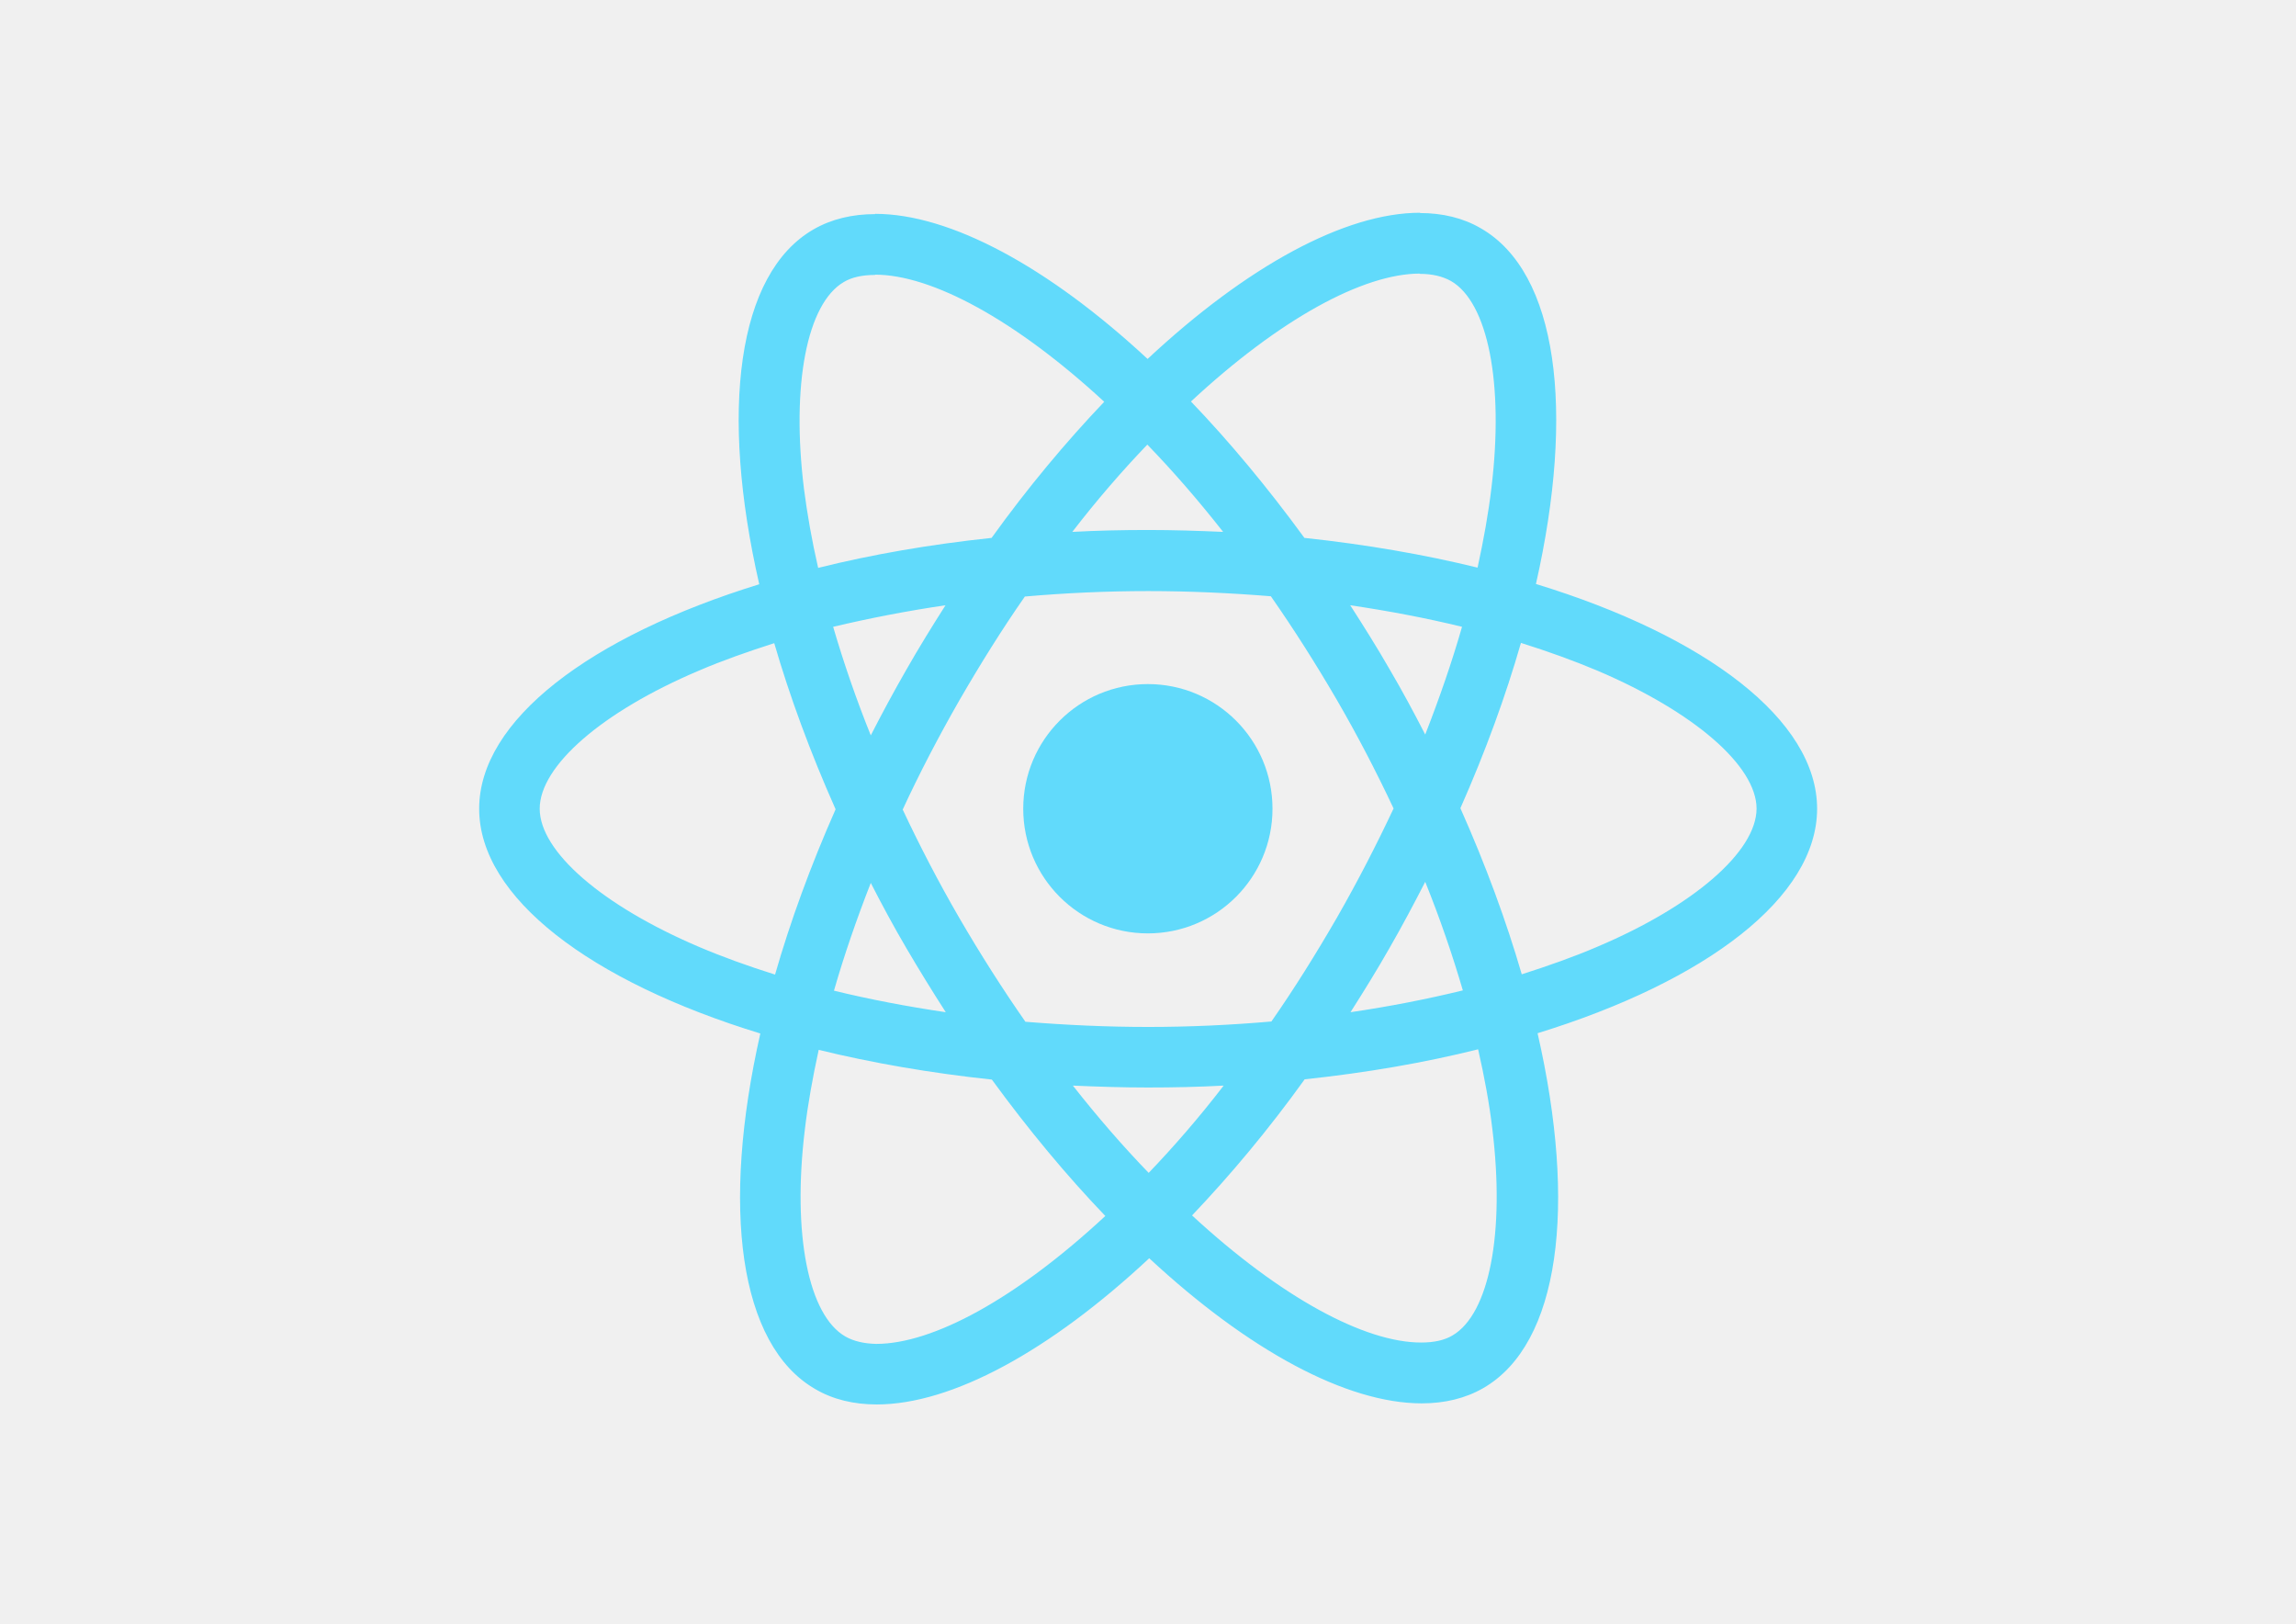
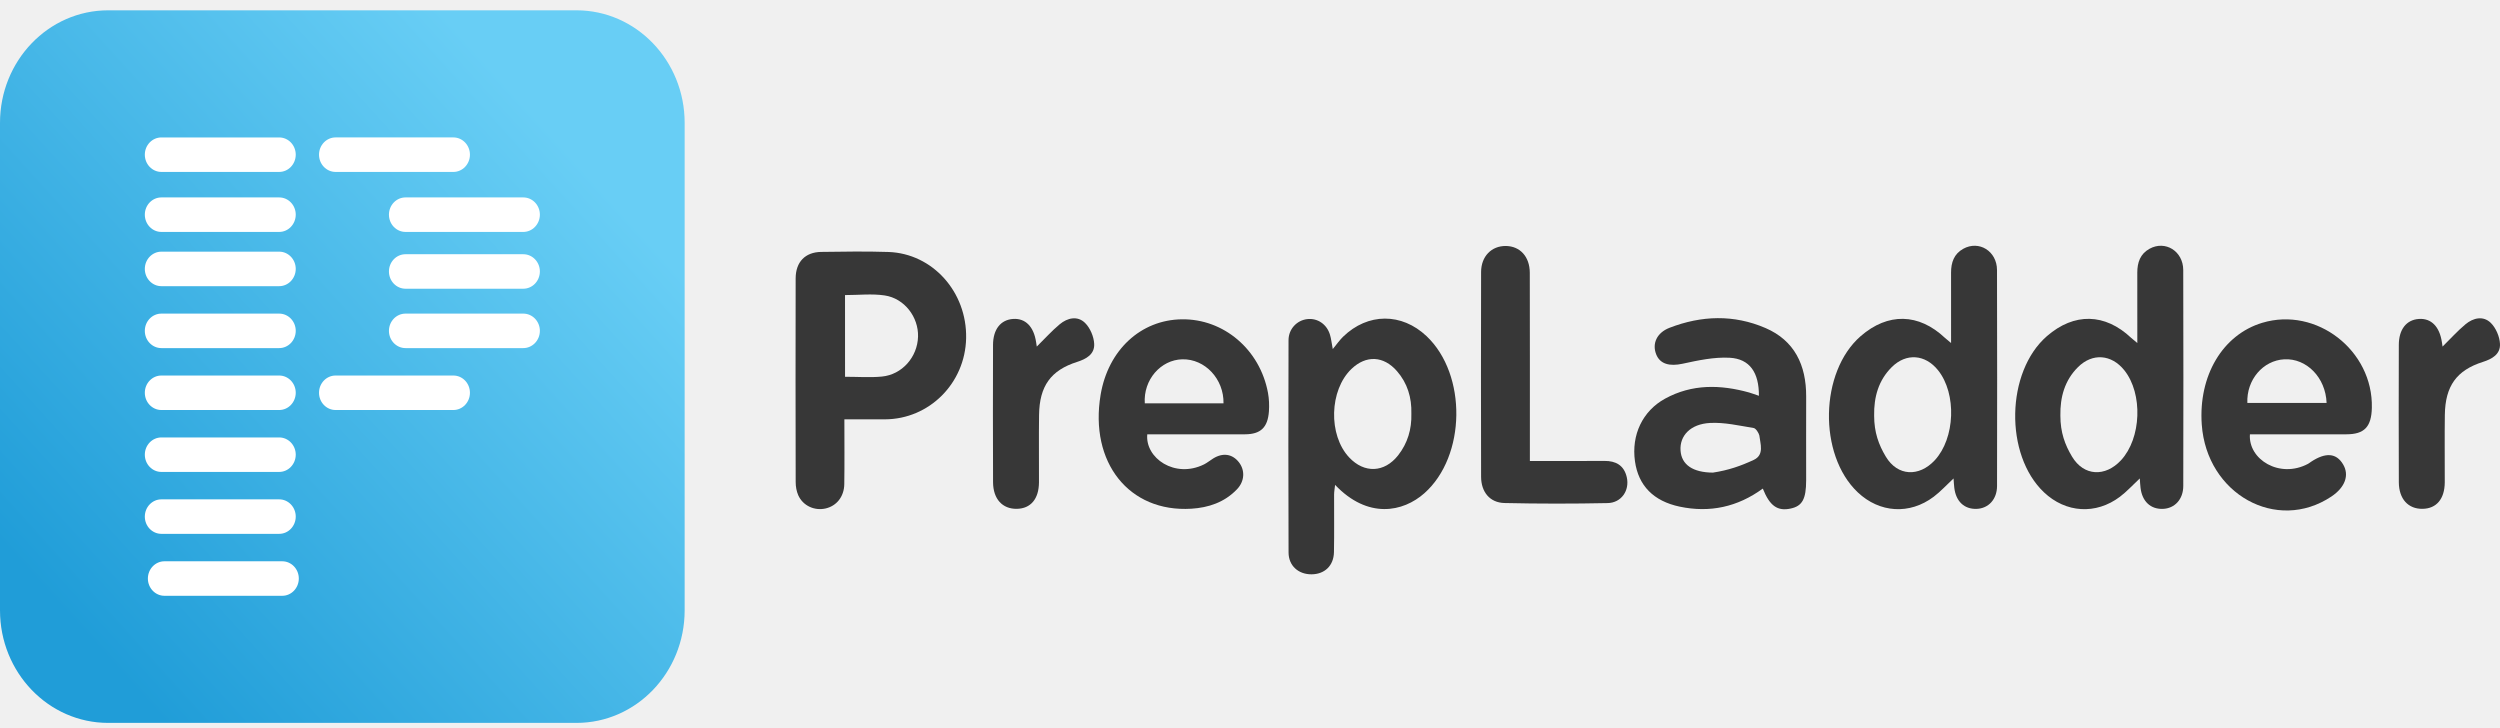
- <svg xmlns="http://www.w3.org/2000/svg" viewBox="0 0 841.9 595.3">
-   <g fill="#61DAFB">
-     <path d="M666.3 296.5c0-32.5-40.7-63.3-103.1-82.4 14.4-63.6 8-114.2-20.2-130.4-6.5-3.8-14.1-5.6-22.4-5.6v22.3c4.6 0 8.3.9 11.4 2.6 13.6 7.8 19.5 37.5 14.9 75.7-1.1 9.4-2.9 19.3-5.1 29.4-19.6-4.8-41-8.5-63.5-10.9-13.5-18.5-27.5-35.3-41.6-50 32.6-30.3 63.2-46.9 84-46.9V78c-27.5 0-63.5 19.6-99.9 53.6-36.4-33.8-72.4-53.2-99.9-53.2v22.3c20.7 0 51.4 16.5 84 46.6-14 14.7-28 31.4-41.3 49.9-22.6 2.4-44 6.1-63.6 11-2.3-10-4-19.7-5.2-29-4.7-38.2 1.1-67.9 14.6-75.8 3-1.8 6.9-2.6 11.5-2.6V78.5c-8.4 0-16 1.8-22.6 5.6-28.1 16.2-34.4 66.7-19.9 130.1-62.2 19.2-102.7 49.9-102.7 82.3 0 32.5 40.7 63.3 103.1 82.4-14.4 63.6-8 114.2 20.2 130.4 6.5 3.8 14.1 5.6 22.5 5.6 27.5 0 63.5-19.6 99.9-53.6 36.4 33.8 72.4 53.2 99.9 53.2 8.4 0 16-1.8 22.6-5.6 28.1-16.2 34.4-66.7 19.9-130.1 62-19.1 102.5-49.9 102.5-82.3zm-130.2-66.7c-3.7 12.9-8.3 26.2-13.5 39.5-4.1-8-8.4-16-13.1-24-4.6-8-9.5-15.8-14.4-23.4 14.2 2.1 27.9 4.7 41 7.9zm-45.8 106.5c-7.8 13.5-15.8 26.3-24.1 38.2-14.9 1.3-30 2-45.2 2-15.1 0-30.2-.7-45-1.9-8.3-11.9-16.4-24.6-24.2-38-7.6-13.1-14.5-26.4-20.8-39.8 6.2-13.4 13.2-26.8 20.7-39.9 7.8-13.5 15.8-26.3 24.1-38.2 14.9-1.3 30-2 45.2-2 15.1 0 30.2.7 45 1.9 8.3 11.9 16.4 24.6 24.2 38 7.6 13.1 14.5 26.4 20.8 39.8-6.3 13.4-13.2 26.8-20.7 39.9zm32.3-13c5.4 13.4 10 26.8 13.8 39.8-13.1 3.2-26.9 5.9-41.2 8 4.9-7.7 9.8-15.6 14.4-23.7 4.6-8 8.9-16.1 13-24.1zM421.2 430c-9.3-9.6-18.6-20.3-27.8-32 9 .4 18.2.7 27.5.7 9.4 0 18.7-.2 27.8-.7-9 11.7-18.3 22.4-27.5 32zm-74.4-58.9c-14.2-2.1-27.9-4.7-41-7.9 3.7-12.9 8.3-26.2 13.5-39.5 4.1 8 8.4 16 13.1 24 4.7 8 9.5 15.8 14.4 23.4zM420.7 163c9.3 9.6 18.6 20.3 27.8 32-9-.4-18.2-.7-27.5-.7-9.4 0-18.7.2-27.8.7 9-11.7 18.3-22.4 27.5-32zm-74 58.9c-4.9 7.7-9.8 15.6-14.4 23.7-4.6 8-8.9 16-13 24-5.4-13.4-10-26.8-13.8-39.8 13.1-3.1 26.9-5.8 41.2-7.9zm-90.5 125.2c-35.4-15.1-58.3-34.9-58.3-50.6 0-15.7 22.9-35.6 58.3-50.6 8.6-3.7 18-7 27.7-10.1 5.7 19.6 13.2 40 22.5 60.9-9.2 20.8-16.6 41.1-22.2 60.6-9.9-3.1-19.3-6.5-28-10.2zM310 490c-13.6-7.8-19.5-37.5-14.9-75.7 1.1-9.4 2.9-19.3 5.1-29.4 19.6 4.8 41 8.5 63.5 10.9 13.5 18.5 27.5 35.3 41.6 50-32.6 30.3-63.2 46.9-84 46.9-4.5-.1-8.3-1-11.3-2.7zm237.2-76.2c4.7 38.2-1.1 67.9-14.6 75.8-3 1.8-6.9 2.6-11.5 2.6-20.7 0-51.4-16.5-84-46.6 14-14.7 28-31.4 41.3-49.9 22.6-2.4 44-6.1 63.6-11 2.3 10.1 4.1 19.8 5.2 29.1zm38.5-66.7c-8.6 3.7-18 7-27.7 10.1-5.7-19.6-13.2-40-22.5-60.9 9.2-20.8 16.6-41.1 22.2-60.6 9.9 3.1 19.3 6.5 28.1 10.2 35.4 15.1 58.3 34.9 58.3 50.6-.1 15.7-23 35.6-58.4 50.6zM320.8 78.4z" />
-     <circle cx="420.9" cy="296.5" r="45.7" />
-     <path d="M520.5 78.1z" />
-   </g>
+ <svg xmlns="http://www.w3.org/2000/svg" width="158" height="46" viewBox="0 0 158 46" fill="none">
+   <path d="M53.365 26.5C53.365 27.932 53.379 29.267 53.359 30.603C53.346 31.393 52.866 31.98 52.173 32.136C51.473 32.293 50.749 31.965 50.451 31.303C50.339 31.051 50.287 30.747 50.287 30.469C50.278 26.177 50.274 21.887 50.285 17.596C50.287 16.555 50.891 15.934 51.9 15.921C53.317 15.902 54.734 15.877 56.149 15.925C58.944 16.021 61.119 18.459 61.059 21.372C61.002 24.22 58.73 26.492 55.931 26.502C55.122 26.502 54.312 26.5 53.365 26.5ZM53.407 23.812C54.227 23.812 54.987 23.87 55.733 23.799C57.014 23.677 57.983 22.566 58.02 21.278C58.057 20.045 57.167 18.859 55.912 18.672C55.105 18.551 54.268 18.649 53.405 18.649C53.407 20.376 53.407 22.049 53.407 23.812Z" fill="#373737" />
+   <path d="M65.525 21.904C66.027 21.41 66.471 20.912 66.975 20.493C67.465 20.085 68.1 19.941 68.575 20.409C68.895 20.722 69.133 21.276 69.153 21.735C69.185 22.391 68.651 22.689 68.076 22.872C66.412 23.4 65.693 24.398 65.669 26.223C65.649 27.642 65.669 29.063 65.663 30.482C65.658 31.532 65.141 32.143 64.265 32.158C63.358 32.174 62.767 31.541 62.761 30.48C62.748 27.588 62.752 24.696 62.759 21.802C62.761 20.812 63.243 20.209 64.03 20.157C64.808 20.105 65.336 20.641 65.482 21.628C65.495 21.72 65.51 21.81 65.525 21.904Z" fill="#373737" />
+   <path d="M123.308 21.68C123.308 20.105 123.312 18.671 123.307 17.236C123.305 16.584 123.495 16.048 124.075 15.725C125.069 15.171 126.207 15.867 126.211 17.067C126.226 21.616 126.22 26.167 126.213 30.717C126.211 31.557 125.67 32.136 124.921 32.161C124.147 32.188 123.615 31.69 123.512 30.834C123.49 30.653 123.482 30.469 123.464 30.238C123.026 30.645 122.647 31.065 122.209 31.395C120.687 32.543 118.786 32.418 117.408 31.113C114.904 28.74 115.004 23.499 117.594 21.245C119.318 19.747 121.263 19.79 122.924 21.357C123.011 21.435 123.103 21.507 123.308 21.68ZM118.446 26.271C118.381 26.296 118.509 26.244 118.446 26.271C118.446 27.333 118.736 28.113 119.183 28.859C119.931 30.107 121.289 30.149 122.274 29.092C123.567 27.702 123.672 24.881 122.486 23.401C121.677 22.391 120.478 22.295 119.564 23.197C118.723 24.029 118.424 25.091 118.446 26.271Z" fill="#373737" />
+   <path d="M135.079 21.68C135.079 20.105 135.082 18.671 135.077 17.236C135.075 16.584 135.265 16.048 135.845 15.725C136.839 15.171 137.977 15.867 137.981 17.067C137.996 21.616 137.99 26.167 137.983 30.717C137.981 31.557 137.44 32.136 136.692 32.161C135.918 32.188 135.385 31.69 135.282 30.834C135.26 30.653 135.252 30.469 135.234 30.238C134.796 30.645 134.417 31.065 133.98 31.395C132.457 32.543 130.556 32.418 129.178 31.113C126.675 28.74 126.774 23.499 129.364 21.245C131.088 19.747 133.034 19.79 134.694 21.357C134.781 21.435 134.874 21.507 135.079 21.68ZM130.216 26.271C130.152 26.296 130.281 26.244 130.216 26.271C130.216 27.333 130.506 28.113 130.953 28.859C131.702 30.107 133.059 30.149 134.044 29.092C135.337 27.702 135.443 24.881 134.257 23.401C133.447 22.391 132.248 22.295 131.334 23.197C130.493 24.029 130.194 25.091 130.216 26.271Z" fill="#373737" />
+   <path d="M84.231 22.061C84.495 21.741 84.672 21.486 84.888 21.276C86.447 19.765 88.587 19.757 90.161 21.247C92.723 23.674 92.655 28.829 90.024 31.169C88.677 32.367 86.449 32.822 84.378 30.644C84.352 30.892 84.315 31.078 84.315 31.265C84.31 32.476 84.33 33.686 84.306 34.897C84.29 35.756 83.715 36.293 82.884 36.297C82.06 36.3 81.441 35.758 81.437 34.92C81.42 30.446 81.422 25.973 81.435 21.499C81.437 20.797 81.956 20.251 82.605 20.169C83.259 20.086 83.859 20.488 84.057 21.163C84.129 21.403 84.155 21.657 84.231 22.061ZM89.198 26.141C89.226 25.125 88.949 24.214 88.289 23.456C87.441 22.482 86.337 22.435 85.415 23.314C84.012 24.652 83.937 27.492 85.267 28.909C86.222 29.927 87.493 29.88 88.361 28.777C88.96 28.015 89.226 27.125 89.198 26.141Z" fill="#373737" />
+   <path d="M111.163 25.014C111.172 23.549 110.587 22.68 109.317 22.61C108.333 22.556 107.32 22.776 106.343 22.987C105.53 23.164 104.915 23.02 104.669 22.389C104.405 21.71 104.71 21.028 105.515 20.716C107.533 19.936 109.578 19.868 111.581 20.732C113.408 21.52 114.158 23.064 114.15 25.066C114.143 26.829 114.15 28.592 114.149 30.355C114.147 31.542 113.905 31.982 113.171 32.14C112.34 32.32 111.848 31.978 111.409 30.878C109.816 32.043 108.057 32.422 106.156 32.02C104.501 31.67 103.546 30.692 103.33 29.154C103.095 27.494 103.803 25.977 105.236 25.193C106.943 24.26 108.734 24.302 110.546 24.806C110.74 24.864 110.93 24.935 111.163 25.014ZM108.257 29.869C108.281 29.932 108.235 29.805 108.257 29.869C109.227 29.723 110.016 29.448 110.83 29.069C111.523 28.748 111.25 28.048 111.189 27.515C111.152 27.369 110.976 27.073 110.83 27.05C109.916 26.902 108.985 26.681 108.072 26.731C106.829 26.798 106.149 27.542 106.21 28.471C106.269 29.371 106.99 29.863 108.257 29.869Z" fill="#373737" />
+   <path d="M72.508 27.448C72.361 28.946 74.252 30.263 76.098 29.348C76.301 29.246 76.48 29.094 76.676 28.974C77.288 28.596 77.886 28.686 78.298 29.213C78.694 29.721 78.668 30.413 78.174 30.926C77.386 31.749 76.377 32.084 75.292 32.151C71.357 32.393 68.845 29.23 69.558 24.956C70.029 22.131 72.089 20.214 74.69 20.18C77.338 20.143 79.629 22.089 80.136 24.825C80.207 25.208 80.223 25.611 80.196 26C80.122 27.021 79.669 27.444 78.686 27.448C76.641 27.45 74.596 27.448 72.508 27.448ZM77.326 25.492C77.354 23.948 76.151 22.677 74.725 22.708C73.349 22.739 72.251 24.014 72.351 25.492C74.01 25.492 75.669 25.492 77.326 25.492Z" fill="#373737" />
+   <path d="M142.195 27.448C142.079 29.03 144.067 30.272 145.87 29.313C145.937 29.276 145.996 29.226 146.06 29.184C146.984 28.575 147.657 28.628 148.083 29.348C148.492 30.032 148.209 30.805 147.339 31.384C143.882 33.685 139.459 31.226 139.151 26.829C138.935 23.739 140.472 21.155 142.975 20.401C146.402 19.368 149.986 22.149 149.901 25.773C149.874 26.979 149.426 27.446 148.294 27.448C146.273 27.45 144.252 27.448 142.195 27.448ZM142.033 25.465C143.701 25.465 145.371 25.465 147.041 25.465C146.98 23.856 145.772 22.635 144.37 22.708C143.019 22.779 141.972 24.008 142.033 25.465Z" fill="#373737" />
+   <path d="M96.688 29.134C98.331 29.134 99.866 29.142 101.401 29.13C102.12 29.125 102.641 29.407 102.813 30.163C103.003 30.999 102.469 31.778 101.603 31.795C99.43 31.84 97.255 31.841 95.085 31.791C94.159 31.77 93.608 31.097 93.605 30.132C93.594 25.819 93.594 21.507 93.605 17.192C93.607 16.198 94.268 15.536 95.17 15.546C96.066 15.557 96.679 16.217 96.683 17.24C96.694 20.87 96.686 24.498 96.688 28.129C96.688 28.436 96.688 28.744 96.688 29.134Z" fill="#373737" />
+   <path d="M154.37 21.904C154.873 21.41 155.316 20.912 155.821 20.493C156.31 20.085 156.946 19.941 157.42 20.409C157.74 20.722 157.978 21.276 157.999 21.735C158.03 22.391 157.496 22.689 156.922 22.872C155.257 23.4 154.538 24.398 154.514 26.223C154.494 27.642 154.514 29.063 154.509 30.482C154.503 31.532 153.986 32.143 153.11 32.158C152.203 32.174 151.612 31.541 151.606 30.48C151.594 27.588 151.597 24.696 151.605 21.802C151.606 20.812 152.089 20.209 152.876 20.157C153.653 20.105 154.182 20.641 154.328 21.628C154.341 21.72 154.356 21.81 154.37 21.904Z" fill="#373737" />
+   <path d="M36.434 45.687H6.836C3.061 45.687 0 42.501 0 38.573V7.766C0 3.838 3.061 0.652 6.836 0.652H36.434C40.209 0.652 43.27 3.838 43.27 7.766V38.571C43.27 42.501 40.211 45.687 36.434 45.687Z" fill="url(#paint0_linear)" />
+   <path d="M17.837 37.654H10.394C9.816 37.654 9.346 37.165 9.346 36.564C9.346 35.962 9.816 35.473 10.394 35.473H17.837C18.416 35.473 18.885 35.962 18.885 36.564C18.883 37.165 18.416 37.654 17.837 37.654Z" fill="white" />
+   <path d="M17.644 33.739H10.2C9.622 33.739 9.153 33.251 9.153 32.649C9.153 32.047 9.622 31.559 10.2 31.559H17.644C18.222 31.559 18.691 32.047 18.691 32.649C18.689 33.253 18.222 33.739 17.644 33.739Z" fill="white" />
+   <path d="M17.644 29.826H10.2C9.622 29.826 9.153 29.338 9.153 28.736C9.153 28.134 9.622 27.646 10.2 27.646H17.644C18.222 27.646 18.691 28.134 18.691 28.736C18.689 29.338 18.222 29.826 17.644 29.826Z" fill="white" />
+   <path d="M17.644 25.913H10.2C9.622 25.913 9.153 25.425 9.153 24.823C9.153 24.221 9.622 23.733 10.2 23.733H17.644C18.222 23.733 18.691 24.221 18.691 24.823C18.689 25.425 18.222 25.913 17.644 25.913Z" fill="white" />
+   <path d="M17.644 22H10.2C9.622 22 9.153 21.512 9.153 20.91C9.153 20.308 9.622 19.82 10.2 19.82H17.644C18.222 19.82 18.691 20.308 18.691 20.91C18.689 21.512 18.222 22 17.644 22Z" fill="white" />
+   <path d="M17.644 18.086H10.2C9.622 18.086 9.153 17.597 9.153 16.995C9.153 16.394 9.622 15.905 10.2 15.905H17.644C18.222 15.905 18.691 16.394 18.691 16.995C18.689 17.599 18.222 18.086 17.644 18.086Z" fill="white" />
+   <path d="M17.644 14.658H10.2C9.622 14.658 9.153 14.169 9.153 13.567C9.153 12.965 9.622 12.477 10.2 12.477H17.644C18.222 12.477 18.691 12.965 18.691 13.567C18.689 14.169 18.222 14.658 17.644 14.658Z" fill="white" />
+   <path d="M17.644 10.866H10.2C9.622 10.866 9.153 10.378 9.153 9.776C9.153 9.174 9.622 8.686 10.2 8.686H17.644C18.222 8.686 18.691 9.174 18.691 9.776C18.689 10.378 18.222 10.866 17.644 10.866Z" fill="white" />
+   <path d="M28.653 10.866H21.209C20.631 10.866 20.162 10.377 20.162 9.776C20.162 9.174 20.631 8.685 21.209 8.685H28.653C29.231 8.685 29.7 9.174 29.7 9.776C29.699 10.377 29.231 10.866 28.653 10.866Z" fill="white" />
+   <path d="M33.072 14.658H25.629C25.05 14.658 24.581 14.169 24.581 13.567C24.581 12.965 25.05 12.477 25.629 12.477H33.072C33.65 12.477 34.12 12.965 34.12 13.567C34.118 14.169 33.648 14.658 33.072 14.658Z" fill="white" />
+   <path d="M33.072 18.247H25.629C25.05 18.247 24.581 17.759 24.581 17.157C24.581 16.555 25.05 16.067 25.629 16.067H33.072C33.65 16.067 34.12 16.555 34.12 17.157C34.118 17.761 33.648 18.247 33.072 18.247Z" fill="white" />
+   <path d="M33.072 22H25.629C25.05 22 24.581 21.512 24.581 20.91C24.581 20.308 25.05 19.82 25.629 19.82H33.072C33.65 19.82 34.12 20.308 34.12 20.91C34.118 21.512 33.648 22 33.072 22Z" fill="white" />
+   <path d="M28.653 25.913H21.209C20.631 25.913 20.162 25.425 20.162 24.823C20.162 24.221 20.631 23.733 21.209 23.733H28.653C29.231 23.733 29.7 24.221 29.7 24.823C29.699 25.425 29.231 25.913 28.653 25.913Z" fill="white" />
+   <defs>
+     <linearGradient id="paint0_linear" x1="4.855" y1="39.685" x2="36.914" y2="10.555" gradientUnits="userSpaceOnUse">
+       <stop stop-color="#209DD8" />
+       <stop offset="1" stop-color="#68CEF5" />
+     </linearGradient>
+   </defs>
</svg>
